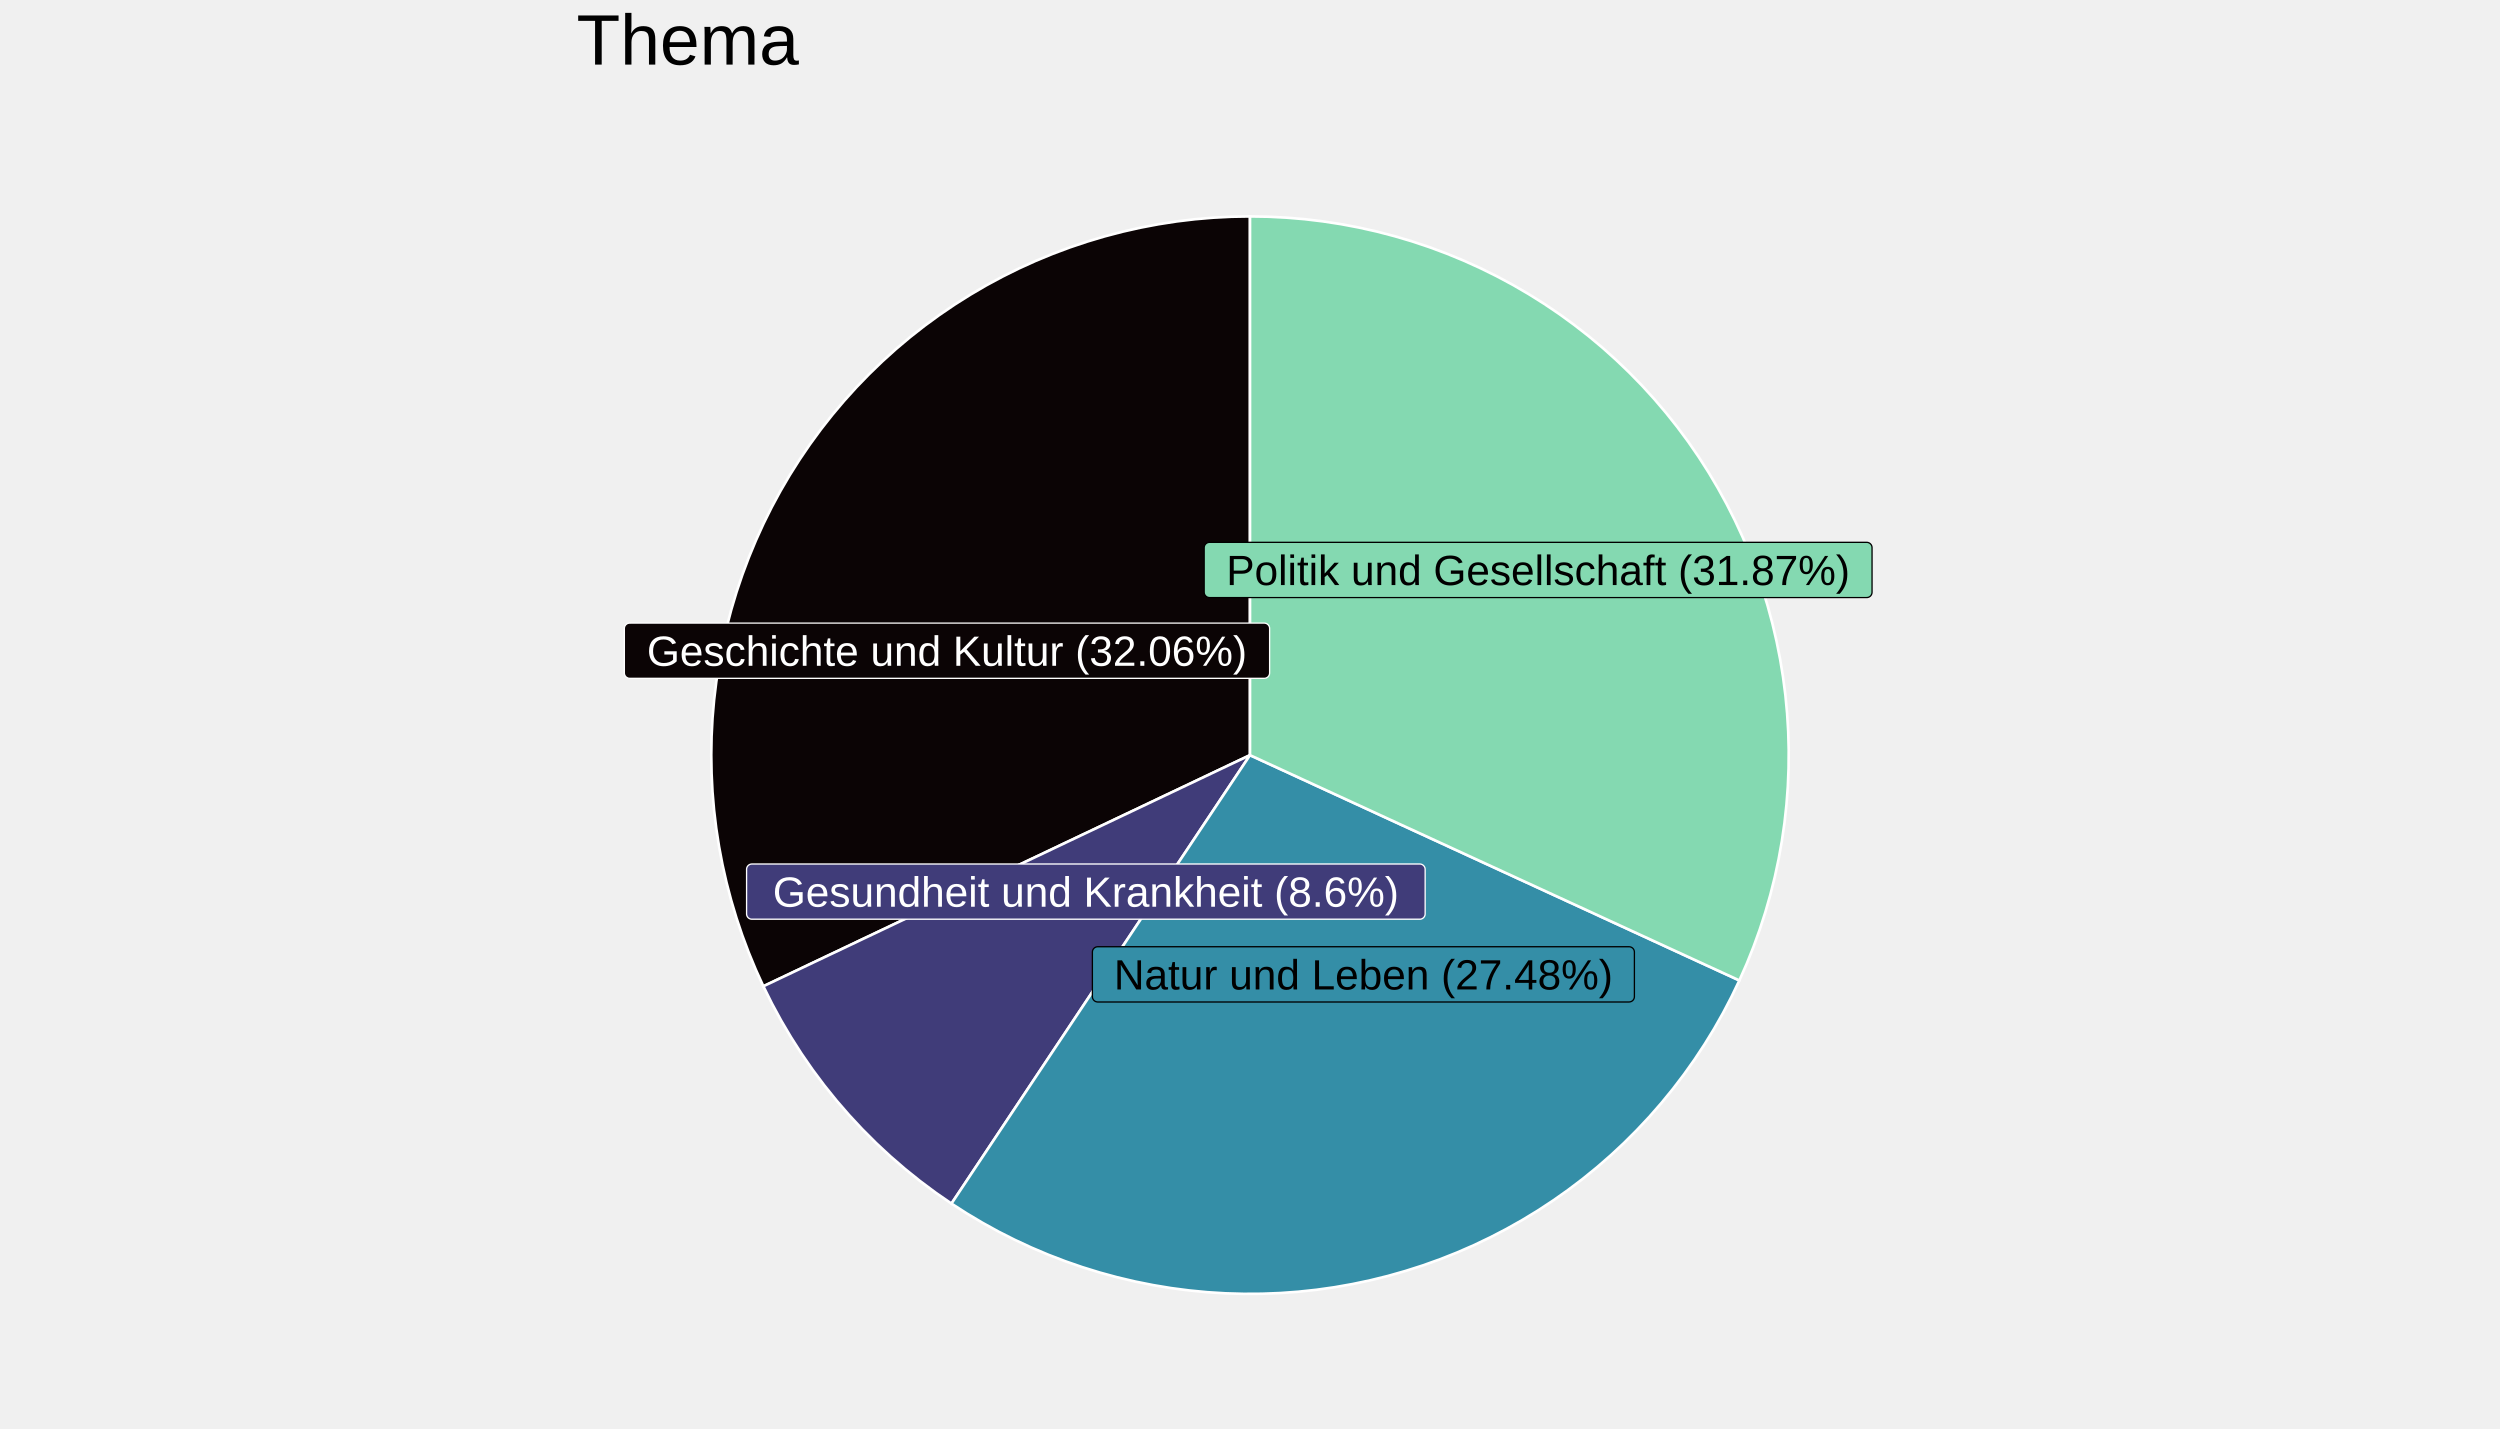
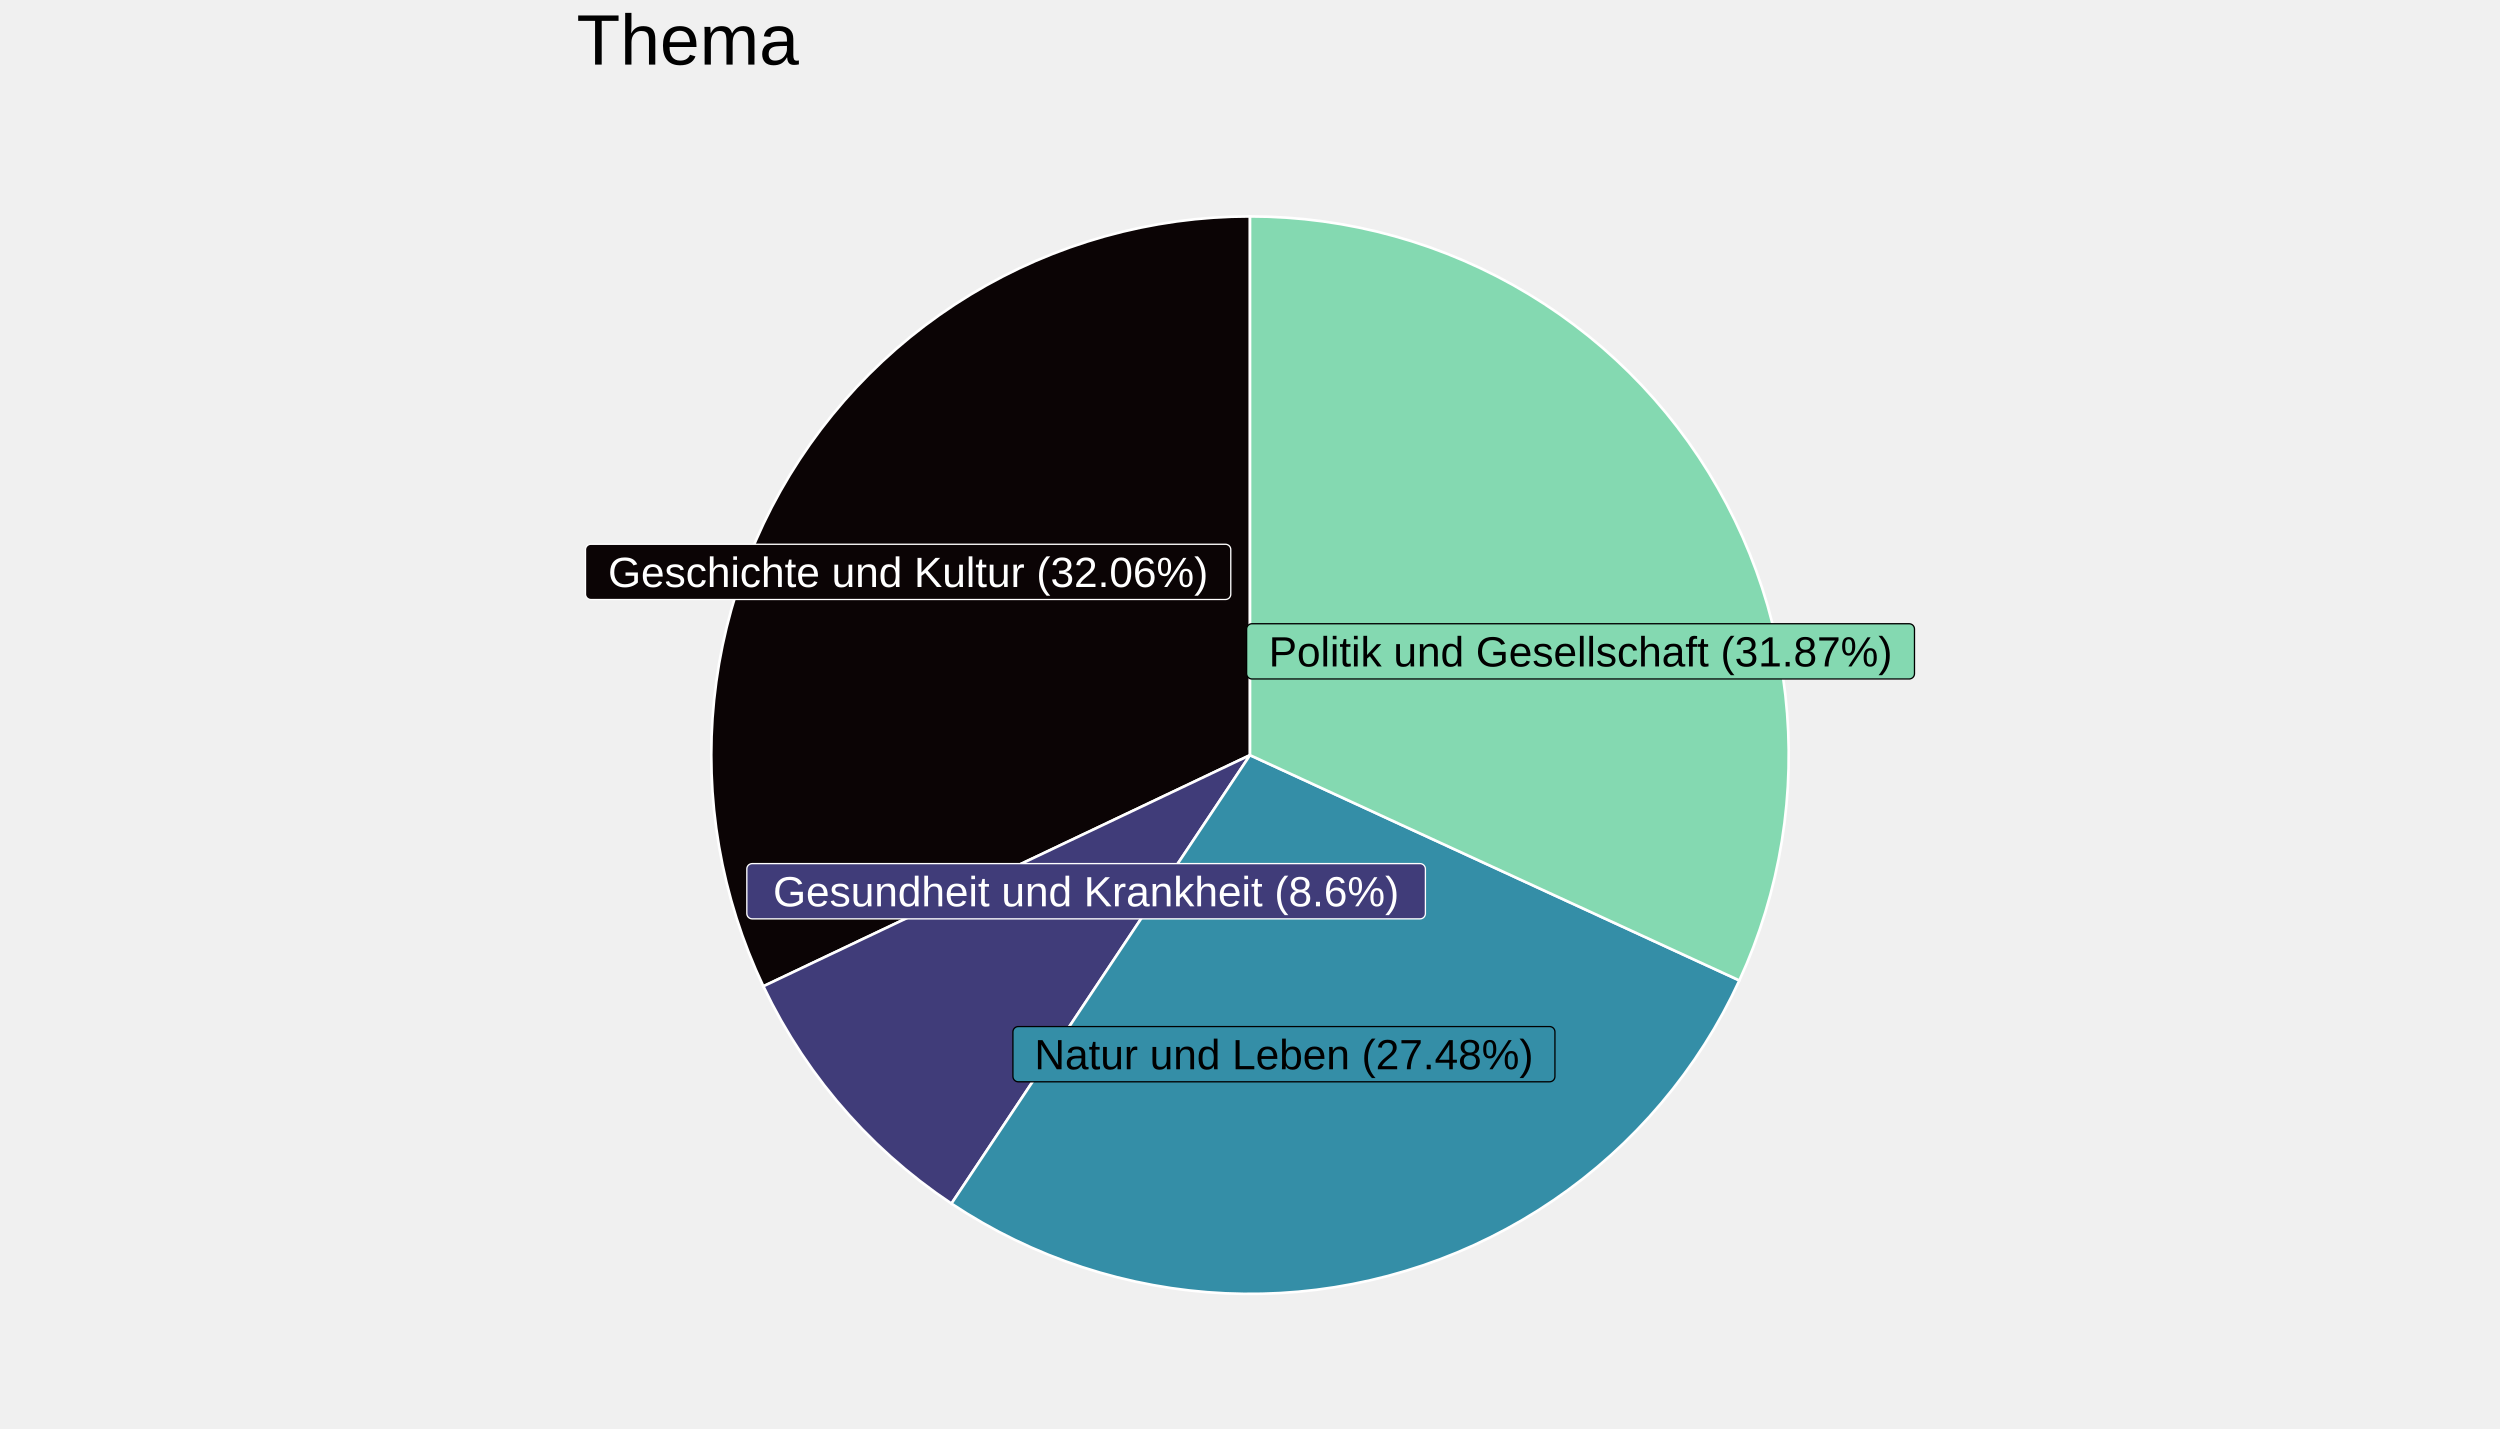
<svg xmlns="http://www.w3.org/2000/svg" class="svglite" width="1008.00pt" height="576.00pt" viewBox="0 0 1008.00 576.00">
  <defs>
    <style type="text/css">
    .svglite line, .svglite polyline, .svglite polygon, .svglite path, .svglite rect, .svglite circle {
      fill: none;
      stroke: #000000;
      stroke-linecap: round;
      stroke-linejoin: round;
      stroke-miterlimit: 10.00;
    }
    .svglite text {
      white-space: pre;
    }
  </style>
  </defs>
  <rect width="100%" height="100%" style="stroke: none; fill: none;" />
  <defs>
    <clipPath id="cpMC4wMHwxMDA4LjAwfDAuMDB8NTc2LjAw">
      <rect x="0.00" y="0.00" width="1008.00" height="576.00" />
    </clipPath>
  </defs>
  <g clip-path="url(#cpMC4wMHwxMDA4LjAwfDAuMDB8NTc2LjAw)">
</g>
  <defs>
    <clipPath id="cpMjMyLjQ4fDc3NS41MnwzMi45NXw1NzYuMDA=">
      <rect x="232.48" y="32.95" width="543.05" height="543.05" />
    </clipPath>
  </defs>
  <g clip-path="url(#cpMjMyLjQ4fDc3NS41MnwzMi45NXw1NzYuMDA=)">
    <polygon points="504.00,304.48 504.00,296.99 504.00,289.50 504.00,282.01 504.00,274.52 504.00,267.03 504.00,259.54 504.00,252.05 504.00,244.56 504.00,237.06 504.00,229.57 504.00,222.08 504.00,214.59 504.00,207.10 504.00,199.61 504.00,192.12 504.00,184.63 504.00,177.14 504.00,169.65 504.00,162.16 504.00,154.67 504.00,147.18 504.00,139.69 504.00,132.20 504.00,124.71 504.00,117.22 504.00,109.73 504.00,102.24 504.00,94.75 504.00,87.26 496.59,87.39 489.18,87.77 481.79,88.40 474.43,89.28 467.10,90.42 459.82,91.80 452.58,93.43 445.41,95.31 438.31,97.43 431.28,99.79 424.33,102.40 417.48,105.23 410.73,108.30 404.09,111.60 397.56,115.12 391.16,118.87 384.89,122.83 378.76,127.00 372.78,131.37 366.95,135.95 361.27,140.73 355.77,145.70 350.44,150.85 345.28,156.18 340.31,161.68 335.53,167.35 330.95,173.18 326.57,179.17 322.40,185.30 318.44,191.56 314.69,197.96 311.16,204.49 307.86,211.13 304.79,217.88 301.95,224.73 299.35,231.67 296.98,238.70 294.86,245.80 292.98,252.97 291.34,260.21 289.95,267.49 288.82,274.82 287.93,282.18 287.29,289.57 286.91,296.97 286.78,304.39 286.91,311.80 287.28,319.21 287.91,326.60 288.79,333.96 289.92,341.29 291.30,348.57 292.93,355.81 294.81,362.98 296.93,370.09 299.29,377.12 301.89,384.06 304.72,390.91 307.79,397.66 314.55,394.45 321.32,391.24 328.08,388.02 334.85,384.81 341.62,381.60 348.38,378.38 355.15,375.17 361.91,371.96 368.68,368.74 375.45,365.53 382.21,362.32 388.98,359.10 395.74,355.89 402.51,352.68 409.28,349.46 416.04,346.25 422.81,343.04 429.57,339.82 436.34,336.61 443.11,333.40 449.87,330.18 456.64,326.97 463.40,323.76 470.17,320.54 476.94,317.33 483.70,314.12 490.47,310.90 497.23,307.69 504.00,304.48 " style="stroke-width: 1.07; stroke: #FFFFFF; stroke-linecap: butt; stroke-linejoin: miter; fill: #0B0405;" />
    <polygon points="504.00,304.48 497.23,307.69 490.47,310.90 483.70,314.12 476.94,317.33 470.17,320.54 463.40,323.76 456.64,326.97 449.87,330.18 443.11,333.40 436.34,336.61 429.57,339.82 422.81,343.04 416.04,346.25 409.28,349.46 402.51,352.68 395.74,355.89 388.98,359.10 382.21,362.32 375.45,365.53 368.68,368.74 361.91,371.96 355.15,375.17 348.38,378.38 341.62,381.60 334.85,384.81 328.08,388.02 321.32,391.24 314.55,394.45 307.79,397.66 311.27,404.67 315.00,411.54 318.98,418.27 323.19,424.86 327.64,431.29 332.32,437.56 337.22,443.65 342.34,449.56 347.67,455.29 353.20,460.82 358.92,466.14 364.84,471.26 370.93,476.16 377.20,480.84 383.63,485.29 387.78,479.06 391.93,472.82 396.08,466.59 400.23,460.35 404.38,454.12 408.53,447.88 412.68,441.65 416.83,435.41 420.98,429.18 425.13,422.94 429.29,416.71 433.44,410.47 437.59,404.24 441.74,398.00 445.89,391.77 450.04,385.53 454.19,379.30 458.34,373.06 462.49,366.83 466.64,360.59 470.79,354.36 474.94,348.12 479.10,341.89 483.25,335.65 487.40,329.42 491.55,323.18 495.70,316.95 499.85,310.71 504.00,304.48 " style="stroke-width: 1.07; stroke: #FFFFFF; stroke-linecap: butt; stroke-linejoin: miter; fill: #403C79;" />
    <polygon points="504.00,304.48 499.85,310.71 495.70,316.95 491.55,323.18 487.40,329.42 483.25,335.65 479.10,341.89 474.94,348.12 470.79,354.36 466.64,360.59 462.49,366.83 458.34,373.06 454.19,379.30 450.04,385.53 445.89,391.77 441.74,398.00 437.59,404.24 433.44,410.47 429.29,416.71 425.13,422.94 420.98,429.18 416.83,435.41 412.68,441.65 408.53,447.88 404.38,454.12 400.23,460.35 396.08,466.59 391.93,472.82 387.78,479.06 383.63,485.29 389.82,489.26 396.14,493.02 402.58,496.57 409.14,499.89 415.81,502.99 422.58,505.86 429.44,508.50 436.39,510.91 443.42,513.08 450.51,515.01 457.67,516.70 464.88,518.14 472.14,519.35 479.43,520.30 486.75,521.01 494.09,521.47 501.44,521.68 508.79,521.64 516.14,521.36 523.48,520.82 530.79,520.04 538.07,519.01 545.31,517.73 552.51,516.21 559.65,514.45 566.72,512.44 573.73,510.20 580.65,507.72 587.49,505.01 594.23,502.07 600.86,498.90 607.39,495.51 613.80,491.90 620.08,488.08 626.23,484.04 632.24,479.80 638.10,475.36 643.80,470.73 649.35,465.90 654.73,460.89 659.94,455.69 664.97,450.33 669.81,444.80 674.47,439.10 678.93,433.25 683.19,427.26 687.24,421.12 691.09,414.85 694.71,408.46 698.12,401.94 701.31,395.31 694.51,392.18 687.70,389.05 680.90,385.92 674.10,382.79 667.29,379.65 660.49,376.52 653.69,373.39 646.88,370.26 640.08,367.12 633.27,363.99 626.47,360.86 619.67,357.73 612.86,354.59 606.06,351.46 599.25,348.33 592.45,345.20 585.65,342.07 578.84,338.93 572.04,335.80 565.23,332.67 558.43,329.54 551.63,326.40 544.82,323.27 538.02,320.14 531.22,317.01 524.41,313.87 517.61,310.74 510.80,307.61 504.00,304.48 " style="stroke-width: 1.07; stroke: #FFFFFF; stroke-linecap: butt; stroke-linejoin: miter; fill: #348EA7;" />
    <polygon points="504.00,304.48 510.80,307.61 517.61,310.74 524.41,313.87 531.22,317.01 538.02,320.14 544.82,323.27 551.63,326.40 558.43,329.54 565.23,332.67 572.04,335.80 578.84,338.93 585.65,342.07 592.45,345.20 599.25,348.33 606.06,351.46 612.86,354.59 619.67,357.73 626.47,360.86 633.27,363.99 640.08,367.12 646.88,370.26 653.69,373.39 660.49,376.52 667.29,379.65 674.10,382.79 680.90,385.92 687.70,389.05 694.51,392.18 701.31,395.31 704.28,388.57 707.02,381.72 709.52,374.79 711.79,367.78 713.82,360.69 715.61,353.54 717.15,346.33 718.45,339.07 719.50,331.78 720.30,324.45 720.85,317.10 721.15,309.74 721.21,302.36 721.01,295.00 720.56,287.64 719.87,280.30 718.92,272.99 717.73,265.72 716.29,258.49 714.61,251.31 712.69,244.19 710.52,237.15 708.12,230.18 705.48,223.30 702.61,216.51 699.51,209.82 696.18,203.24 692.64,196.78 688.88,190.44 684.90,184.23 680.72,178.16 676.33,172.24 671.74,166.47 666.96,160.86 662.00,155.41 656.85,150.14 651.52,145.04 646.03,140.12 640.37,135.40 634.55,130.87 628.59,126.54 622.48,122.42 616.23,118.50 609.86,114.80 603.36,111.32 596.75,108.06 590.03,105.02 583.22,102.22 576.31,99.65 569.32,97.31 562.25,95.22 555.12,93.36 547.92,91.75 540.68,90.38 533.40,89.26 526.08,88.38 518.73,87.76 511.37,87.38 504.00,87.26 504.00,94.75 504.00,102.24 504.00,109.73 504.00,117.22 504.00,124.71 504.00,132.20 504.00,139.69 504.00,147.18 504.00,154.67 504.00,162.16 504.00,169.65 504.00,177.14 504.00,184.63 504.00,192.12 504.00,199.61 504.00,207.10 504.00,214.59 504.00,222.08 504.00,229.57 504.00,237.06 504.00,244.56 504.00,252.05 504.00,259.54 504.00,267.03 504.00,274.52 504.00,282.01 504.00,289.50 504.00,296.99 504.00,304.48 " style="stroke-width: 1.07; stroke: #FFFFFF; stroke-linecap: butt; stroke-linejoin: miter; fill: #84D9B1;" />
-     <polygon points="253.90,273.50 509.75,273.50 509.66,273.50 510.01,273.49 510.35,273.42 510.67,273.29 510.98,273.12 511.24,272.90 511.48,272.64 511.66,272.35 511.80,272.03 511.88,271.69 511.91,271.34 511.91,271.34 511.91,253.39 511.91,253.39 511.88,253.05 511.80,252.71 511.66,252.39 511.48,252.10 511.24,251.84 510.98,251.62 510.67,251.44 510.35,251.32 510.01,251.25 509.75,251.23 253.90,251.23 254.16,251.25 253.81,251.23 253.46,251.28 253.13,251.37 252.82,251.52 252.53,251.72 252.28,251.96 252.07,252.24 251.91,252.55 251.80,252.88 251.74,253.22 251.74,253.39 251.74,271.34 251.74,271.17 251.74,271.52 251.80,271.86 251.91,272.19 252.07,272.50 252.28,272.78 252.53,273.02 252.82,273.21 253.13,273.36 253.46,273.46 253.81,273.50 " style="stroke-width: 0.53; stroke: #FFFFFF; fill: #0B0405;" />
-     <text x="381.82" y="268.46" text-anchor="middle" style="font-size: 17.07px;fill: #FFFFFF; font-family: &quot;Arimo&quot;;" textLength="250.09px" lengthAdjust="spacingAndGlyphs">Geschichte und Kultur (32.06%)</text>
-     <polygon points="303.18,370.63 572.46,370.63 572.37,370.63 572.72,370.62 573.06,370.55 573.38,370.42 573.68,370.25 573.95,370.03 574.18,369.77 574.37,369.48 574.51,369.16 574.59,368.82 574.62,368.47 574.62,368.47 574.62,350.52 574.62,350.52 574.59,350.18 574.51,349.84 574.37,349.52 574.18,349.23 573.95,348.97 573.68,348.75 573.38,348.57 573.06,348.45 572.72,348.38 572.46,348.36 303.18,348.36 303.44,348.38 303.09,348.37 302.74,348.41 302.41,348.50 302.10,348.65 301.81,348.85 301.56,349.09 301.35,349.37 301.19,349.68 301.08,350.01 301.02,350.35 301.02,350.52 301.02,368.47 301.02,368.30 301.02,368.65 301.08,368.99 301.19,369.32 301.35,369.63 301.56,369.91 301.81,370.15 302.10,370.34 302.41,370.49 302.74,370.59 303.09,370.63 " style="stroke-width: 0.53; stroke: #FFFFFF; fill: #403C79;" />
-     <text x="437.82" y="365.59" text-anchor="middle" style="font-size: 17.07px;fill: #FFFFFF; font-family: &quot;Arimo&quot;;" textLength="263.52px" lengthAdjust="spacingAndGlyphs">Gesundheit und Krankheit (8.6%)</text>
-     <polygon points="442.61,404.00 656.83,404.00 656.74,404.00 657.09,403.98 657.43,403.91 657.76,403.79 658.06,403.61 658.33,403.40 658.56,403.13 658.74,402.84 658.88,402.52 658.96,402.18 658.99,401.84 658.99,401.84 658.99,383.89 658.99,383.89 658.96,383.54 658.88,383.20 658.74,382.88 658.56,382.59 658.33,382.33 658.06,382.11 657.76,381.94 657.43,381.81 657.09,381.74 656.83,381.73 442.61,381.73 442.87,381.74 442.52,381.73 442.18,381.77 441.84,381.87 441.53,382.02 441.24,382.21 440.99,382.46 440.78,382.73 440.62,383.04 440.51,383.37 440.46,383.71 440.45,383.89 440.45,401.84 440.46,401.66 440.46,402.01 440.51,402.35 440.62,402.68 440.78,402.99 440.99,403.27 441.24,403.51 441.53,403.71 441.84,403.86 442.18,403.95 442.52,404.00 " style="stroke-width: 0.53; fill: #348EA7;" />
-     <text x="549.72" y="398.96" text-anchor="middle" style="font-size: 17.07px; font-family: &quot;Arimo&quot;;" textLength="208.46px" lengthAdjust="spacingAndGlyphs">Natur und Leben (27.48%)</text>
-     <polygon points="487.68,240.94 752.65,240.94 752.56,240.94 752.91,240.92 753.25,240.85 753.58,240.73 753.88,240.56 754.15,240.34 754.38,240.08 754.56,239.78 754.70,239.46 754.78,239.12 754.81,238.78 754.81,238.78 754.81,220.83 754.81,220.83 754.78,220.48 754.70,220.14 754.56,219.82 754.38,219.53 754.15,219.27 753.88,219.05 753.58,218.88 753.25,218.75 752.91,218.68 752.65,218.67 487.68,218.67 487.94,218.68 487.60,218.67 487.25,218.71 486.92,218.81 486.60,218.96 486.32,219.16 486.07,219.40 485.86,219.67 485.70,219.98 485.59,220.31 485.53,220.65 485.52,220.83 485.52,238.78 485.53,238.60 485.53,238.95 485.59,239.30 485.70,239.62 485.86,239.93 486.07,240.21 486.32,240.45 486.60,240.65 486.92,240.80 487.25,240.89 487.60,240.94 " style="stroke-width: 0.53; fill: #84D9B1;" />
-     <text x="620.17" y="235.90" text-anchor="middle" style="font-size: 17.07px; font-family: &quot;Arimo&quot;;" textLength="259.21px" lengthAdjust="spacingAndGlyphs">Politik und Gesellschaft (31.87%)</text>
+     <polygon points="238.24,241.72 494.09,241.72 494.00,241.72 494.35,241.70 494.69,241.63 495.02,241.51 495.32,241.34 495.59,241.12 495.82,240.86 496.00,240.56 496.14,240.24 496.22,239.91 496.25,239.56 496.25,239.56 496.25,221.61 496.25,221.61 496.22,221.26 496.14,220.93 496.00,220.61 495.82,220.31 495.59,220.05 495.32,219.83 495.02,219.66 494.69,219.53 494.35,219.46 494.09,219.45 238.24,219.45 238.50,219.46 238.15,219.45 237.81,219.49 237.47,219.59 237.16,219.74 236.87,219.94 236.62,220.18 236.41,220.45 236.25,220.76 236.14,221.09 236.08,221.44 236.08,221.61 236.08,239.56 236.08,239.38 236.08,239.73 236.14,240.08 236.25,240.41 236.41,240.71 236.62,240.99 236.87,241.23 237.16,241.43 237.47,241.58 237.81,241.68 238.15,241.72 " style="stroke-width: 0.53; stroke: #FFFFFF; fill: #0B0405;" />
+     <text x="366.16" y="236.68" text-anchor="middle" style="font-size: 17.07px;fill: #FFFFFF; font-family: &quot;Arimo&quot;;" textLength="250.09px" lengthAdjust="spacingAndGlyphs">Geschichte und Kultur (32.06%)</text>
+     <polygon points="303.28,370.48 572.56,370.48 572.47,370.48 572.82,370.46 573.16,370.39 573.49,370.27 573.79,370.10 574.06,369.88 574.29,369.62 574.47,369.32 574.61,369.00 574.69,368.66 574.72,368.32 574.72,368.32 574.72,350.37 574.72,350.37 574.69,350.02 574.61,349.68 574.47,349.36 574.29,349.07 574.06,348.81 573.79,348.59 573.49,348.42 573.16,348.29 572.82,348.22 572.56,348.21 303.28,348.21 303.54,348.22 303.19,348.21 302.85,348.25 302.51,348.35 302.20,348.50 301.91,348.69 301.66,348.94 301.45,349.21 301.29,349.52 301.18,349.85 301.13,350.19 301.12,350.37 301.12,368.32 301.13,368.14 301.13,368.49 301.18,368.83 301.29,369.16 301.45,369.47 301.66,369.75 301.91,369.99 302.20,370.19 302.51,370.34 302.85,370.43 303.19,370.48 " style="stroke-width: 0.53; stroke: #FFFFFF; fill: #403C79;" />
+     <text x="437.92" y="365.44" text-anchor="middle" style="font-size: 17.07px;fill: #FFFFFF; font-family: &quot;Arimo&quot;;" textLength="263.52px" lengthAdjust="spacingAndGlyphs">Gesundheit und Krankheit (8.6%)</text>
+     <polygon points="410.57,436.18 624.79,436.18 624.70,436.18 625.05,436.16 625.39,436.09 625.72,435.97 626.02,435.80 626.29,435.58 626.52,435.32 626.70,435.02 626.84,434.70 626.92,434.36 626.95,434.02 626.95,434.02 626.95,416.07 626.95,416.07 626.92,415.72 626.84,415.38 626.70,415.06 626.52,414.77 626.29,414.51 626.02,414.29 625.72,414.12 625.39,413.99 625.05,413.92 624.79,413.91 410.57,413.91 410.83,413.92 410.48,413.91 410.14,413.95 409.80,414.05 409.49,414.20 409.20,414.40 408.95,414.64 408.74,414.91 408.58,415.22 408.47,415.55 408.42,415.89 408.41,416.07 408.41,434.02 408.42,433.84 408.42,434.19 408.47,434.53 408.58,434.86 408.74,435.17 408.95,435.45 409.20,435.69 409.49,435.89 409.80,436.04 410.14,436.13 410.48,436.18 " style="stroke-width: 0.53; fill: #348EA7;" />
+     <text x="517.68" y="431.14" text-anchor="middle" style="font-size: 17.07px; font-family: &quot;Arimo&quot;;" textLength="208.46px" lengthAdjust="spacingAndGlyphs">Natur und Leben (27.48%)</text>
+     <polygon points="504.80,273.76 769.76,273.76 769.68,273.76 770.02,273.75 770.36,273.68 770.69,273.55 770.99,273.38 771.26,273.16 771.49,272.90 771.68,272.61 771.81,272.29 771.89,271.95 771.92,271.60 771.92,271.60 771.92,253.65 771.92,253.65 771.89,253.31 771.81,252.97 771.68,252.65 771.49,252.35 771.26,252.09 770.99,251.87 770.69,251.70 770.36,251.58 770.02,251.51 769.76,251.49 504.80,251.49 505.06,251.51 504.71,251.49 504.36,251.54 504.03,251.63 503.72,251.78 503.43,251.98 503.18,252.22 502.97,252.50 502.81,252.81 502.70,253.14 502.64,253.48 502.64,253.65 502.64,271.60 502.64,271.43 502.64,271.78 502.70,272.12 502.81,272.45 502.97,272.76 503.18,273.03 503.43,273.27 503.72,273.47 504.03,273.62 504.36,273.72 504.71,273.76 " style="stroke-width: 0.53; fill: #84D9B1;" />
+     <text x="637.28" y="268.72" text-anchor="middle" style="font-size: 17.07px; font-family: &quot;Arimo&quot;;" textLength="259.21px" lengthAdjust="spacingAndGlyphs">Politik und Gesellschaft (31.87%)</text>
  </g>
  <g clip-path="url(#cpMC4wMHwxMDA4LjAwfDAuMDB8NTc2LjAw)">
    <text x="232.48" y="26.04" style="font-size: 28.80px; font-family: &quot;Arimo&quot;;" textLength="93.14px" lengthAdjust="spacingAndGlyphs">Thema</text>
  </g>
</svg>
